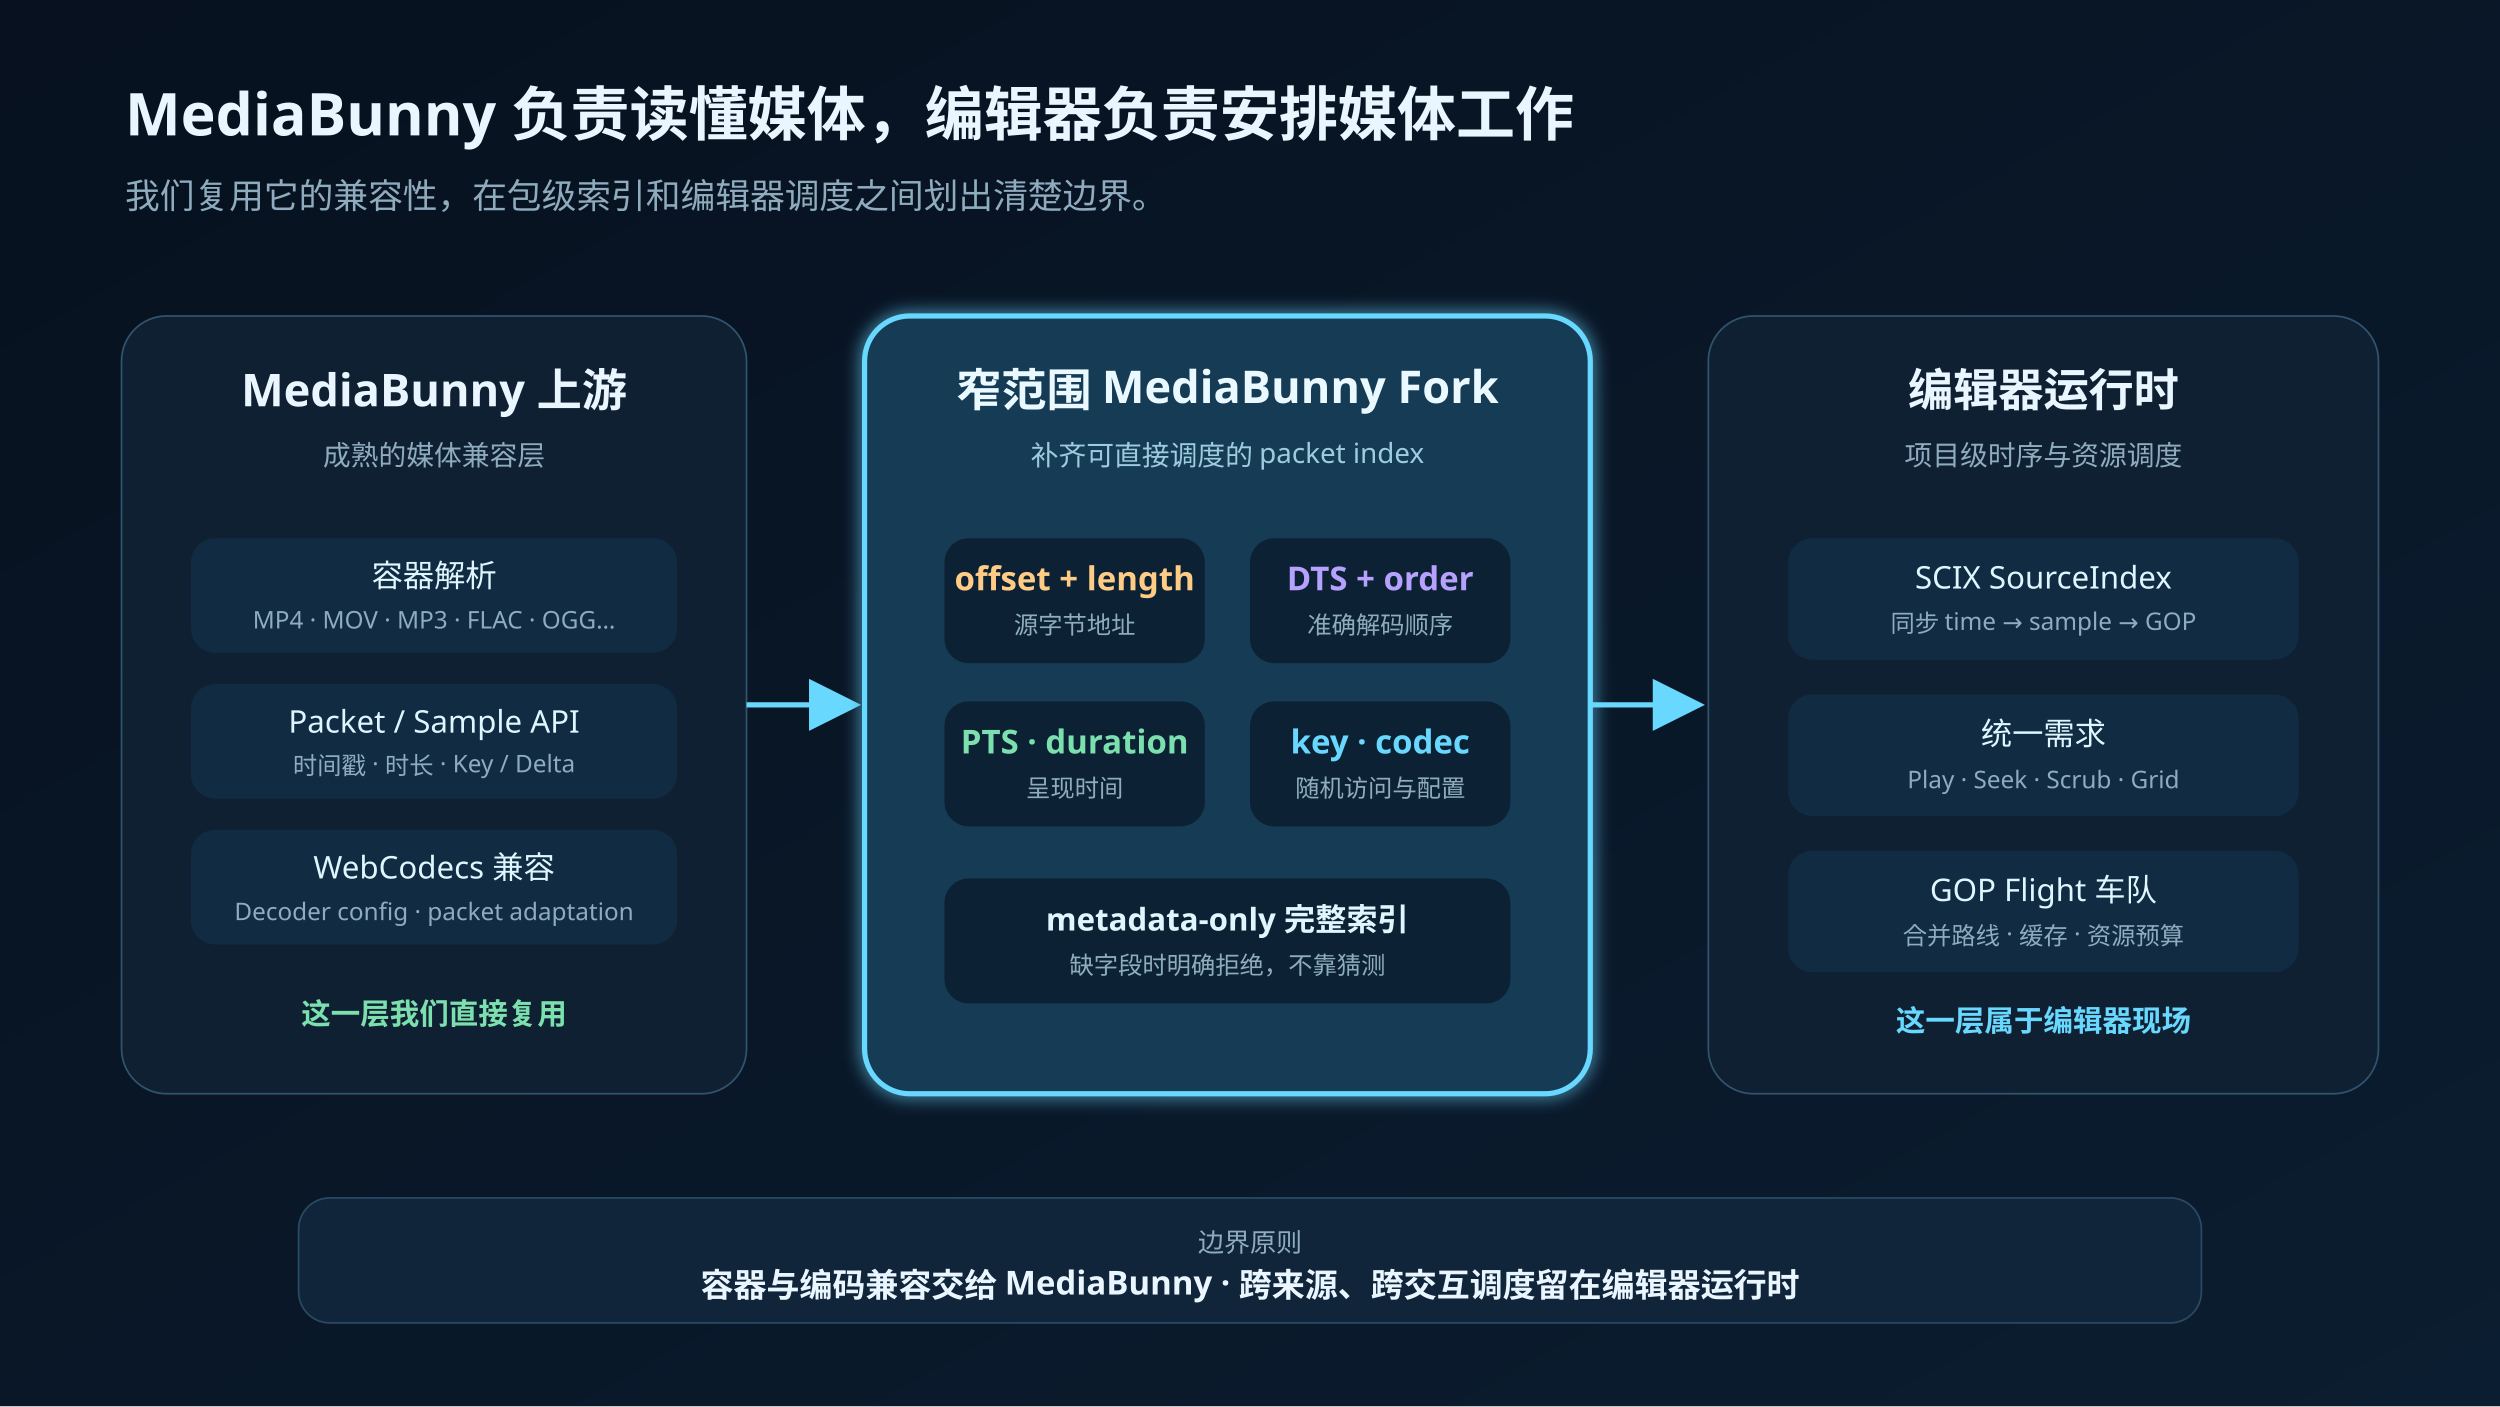
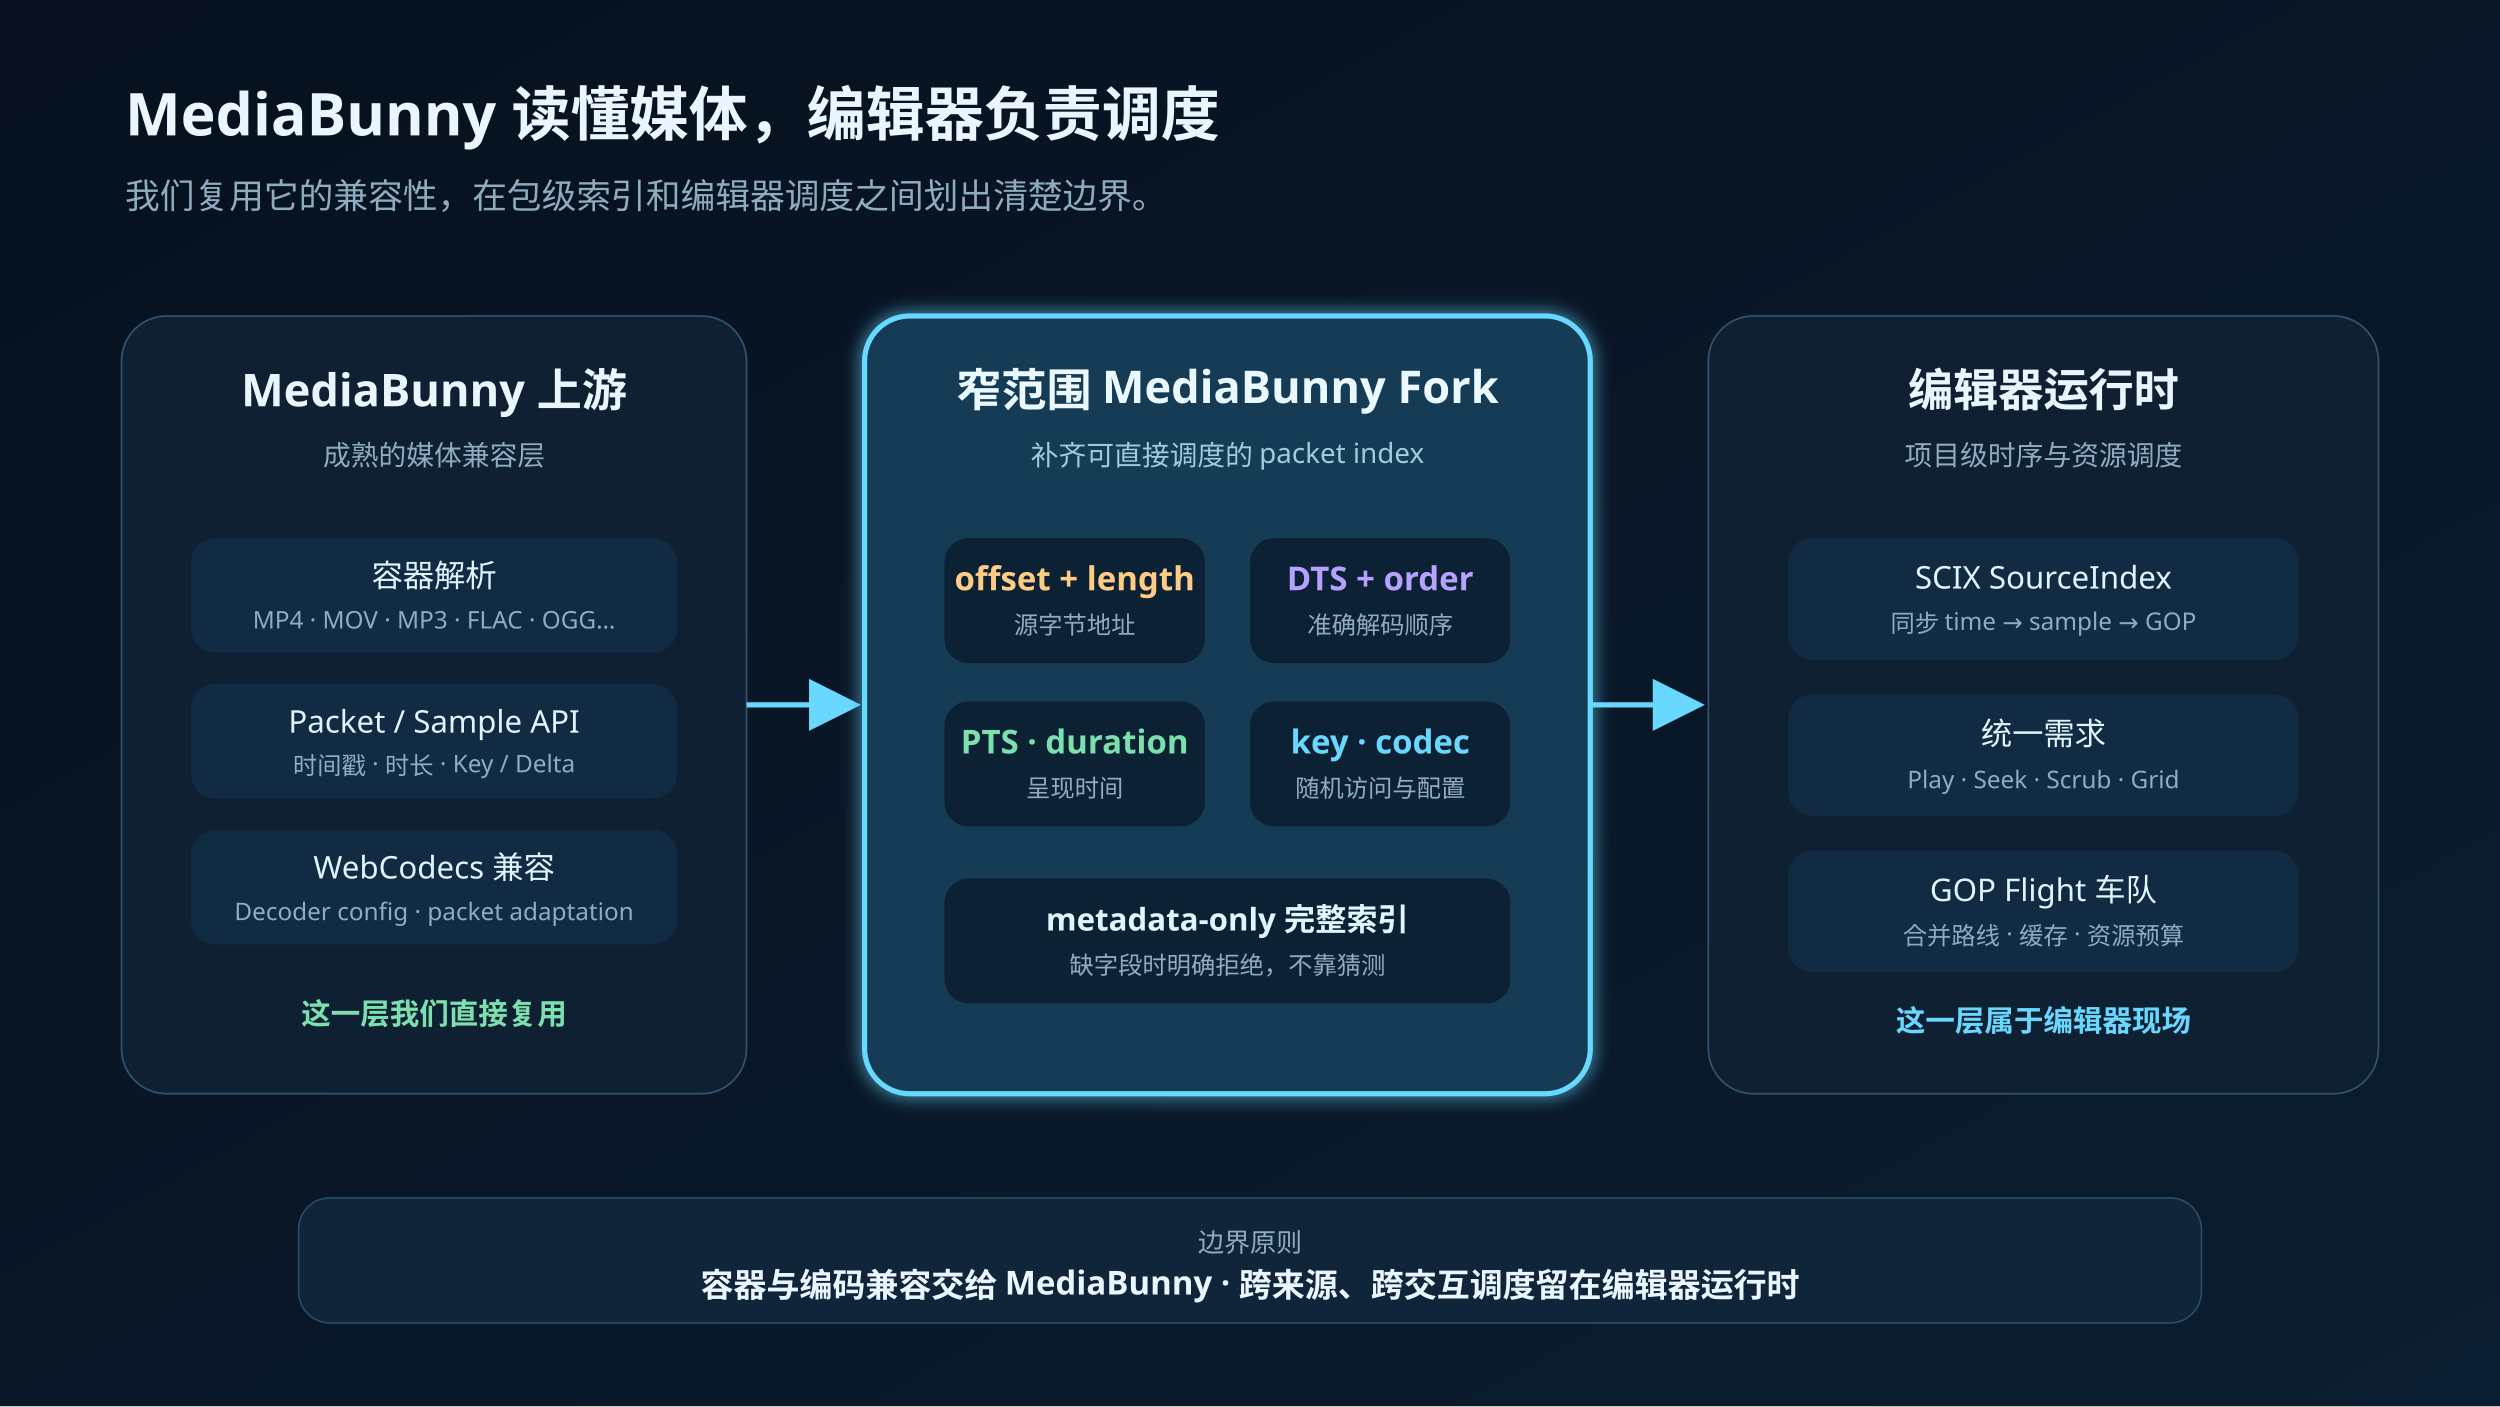
<svg xmlns="http://www.w3.org/2000/svg" width="1440" height="810" viewBox="0 0 1440 810" role="img" aria-labelledby="title desc">
  <defs>
    <linearGradient id="bg" x1="0" y1="0" x2="1" y2="1">
      <stop stop-color="#07111f" />
      <stop offset="1" stop-color="#0b1d30" />
    </linearGradient>
    <marker id="arrow" markerWidth="10" markerHeight="10" refX="8" refY="5" orient="auto">
      <path d="M0 0L10 5L0 10z" fill="#69d8ff" />
    </marker>
    <filter id="glow">
      <feGaussianBlur stdDeviation="5" result="b" />
      <feMerge>
        <feMergeNode in="b" />
        <feMergeNode in="SourceGraphic" />
      </feMerge>
    </filter>
  </defs>
  <rect width="1440" height="810" fill="url(#bg)" />
-   <text x="72" y="78" fill="#eaf6ff" font-size="34" font-weight="700" font-family="system-ui, sans-serif">MediaBunny 负责读懂媒体，编辑器负责安排媒体工作</text>
+   <text x="72" y="78" fill="#eaf6ff" font-size="34" font-weight="700" font-family="system-ui, sans-serif">MediaBunny 读懂媒体，编辑器负责调度</text>
  <text x="72" y="120" fill="#8facbf" font-size="20" font-family="system-ui, sans-serif">我们复用它的兼容性，在包级索引和编辑器调度之间划出清楚边界。</text>
  <g font-family="system-ui, sans-serif">
    <rect x="70" y="182" width="360" height="448" rx="26" fill="#0f2033" stroke="#31536d" />
    <text x="250" y="234" fill="#eaf6ff" font-size="26" font-weight="800" text-anchor="middle">MediaBunny 上游</text>
    <text x="250" y="268" fill="#8facbf" font-size="16" text-anchor="middle">成熟的媒体兼容层</text>
    <g text-anchor="middle">
      <rect x="110" y="310" width="280" height="66" rx="14" fill="#102b42" />
      <text x="250" y="338" fill="#dff6ff" font-size="18">容器解析</text>
      <text x="250" y="362" fill="#8facbf" font-size="14">MP4 · MOV · MP3 · FLAC · OGG…</text>
      <rect x="110" y="394" width="280" height="66" rx="14" fill="#102b42" />
      <text x="250" y="422" fill="#dff6ff" font-size="18">Packet / Sample API</text>
      <text x="250" y="446" fill="#8facbf" font-size="14">时间戳 · 时长 · Key / Delta</text>
      <rect x="110" y="478" width="280" height="66" rx="14" fill="#102b42" />
      <text x="250" y="506" fill="#dff6ff" font-size="18">WebCodecs 兼容</text>
      <text x="250" y="530" fill="#8facbf" font-size="14">Decoder config · packet adaptation</text>
    </g>
    <text x="250" y="590" fill="#7ce0ae" font-size="17" font-weight="700" text-anchor="middle">这一层我们直接复用</text>
    <path d="M430 406H490" stroke="#69d8ff" stroke-width="3" marker-end="url(#arrow)" />
    <rect x="498" y="182" width="418" height="448" rx="26" fill="#123b55" stroke="#69d8ff" stroke-width="3" filter="url(#glow)" />
    <text x="707" y="234" fill="#eaf9ff" font-size="26" font-weight="800" text-anchor="middle">窄范围 MediaBunny Fork</text>
    <text x="707" y="268" fill="#9dcbe0" font-size="16" text-anchor="middle">补齐可直接调度的 packet index</text>
    <g text-anchor="middle">
      <rect x="544" y="310" width="150" height="72" rx="14" fill="#0c2234" />
      <text x="619" y="340" fill="#ffcc86" font-size="19" font-weight="700">offset + length</text>
      <text x="619" y="365" fill="#8facbf" font-size="14">源字节地址</text>
      <rect x="720" y="310" width="150" height="72" rx="14" fill="#0c2234" />
      <text x="795" y="340" fill="#b7a1ff" font-size="19" font-weight="700">DTS + order</text>
      <text x="795" y="365" fill="#8facbf" font-size="14">准确解码顺序</text>
      <rect x="544" y="404" width="150" height="72" rx="14" fill="#0c2234" />
      <text x="619" y="434" fill="#7ce0ae" font-size="19" font-weight="700">PTS · duration</text>
      <text x="619" y="459" fill="#8facbf" font-size="14">呈现时间</text>
      <rect x="720" y="404" width="150" height="72" rx="14" fill="#0c2234" />
      <text x="795" y="434" fill="#69d8ff" font-size="19" font-weight="700">key · codec</text>
      <text x="795" y="459" fill="#8facbf" font-size="14">随机访问与配置</text>
      <rect x="544" y="506" width="326" height="72" rx="14" fill="#0c2234" />
      <text x="707" y="536" fill="#dff6ff" font-size="18" font-weight="700">metadata-only 完整索引</text>
      <text x="707" y="561" fill="#8facbf" font-size="14">缺字段时明确拒绝，不靠猜测</text>
    </g>
    <path d="M916 406H976" stroke="#69d8ff" stroke-width="3" marker-end="url(#arrow)" />
    <rect x="984" y="182" width="386" height="448" rx="26" fill="#0f2033" stroke="#31536d" />
    <text x="1177" y="234" fill="#eaf6ff" font-size="26" font-weight="800" text-anchor="middle">编辑器运行时</text>
    <text x="1177" y="268" fill="#8facbf" font-size="16" text-anchor="middle">项目级时序与资源调度</text>
    <g text-anchor="middle">
      <rect x="1030" y="310" width="294" height="70" rx="14" fill="#102b42" />
      <text x="1177" y="339" fill="#dff6ff" font-size="18">SCIX SourceIndex</text>
      <text x="1177" y="364" fill="#8facbf" font-size="14">同步 time → sample → GOP</text>
      <rect x="1030" y="400" width="294" height="70" rx="14" fill="#102b42" />
      <text x="1177" y="429" fill="#dff6ff" font-size="18">统一需求</text>
      <text x="1177" y="454" fill="#8facbf" font-size="14">Play · Seek · Scrub · Grid</text>
      <rect x="1030" y="490" width="294" height="70" rx="14" fill="#102b42" />
      <text x="1177" y="519" fill="#dff6ff" font-size="18">GOP Flight 车队</text>
      <text x="1177" y="544" fill="#8facbf" font-size="14">合并路线 · 缓存 · 资源预算</text>
    </g>
    <text x="1177" y="594" fill="#69d8ff" font-size="17" font-weight="700" text-anchor="middle">这一层属于编辑器现场</text>
  </g>
  <g transform="translate(172 690)" font-family="system-ui, sans-serif" text-anchor="middle">
    <rect width="1096" height="72" rx="18" fill="#10243a" stroke="#294a63" />
    <text x="548" y="31" fill="#8facbf" font-size="15">边界原则</text>
    <text x="548" y="57" fill="#eaf6ff" font-size="19" font-weight="700">容器与编码兼容交给 MediaBunny · 跨来源、跨交互调度留在编辑器运行时</text>
  </g>
</svg>
